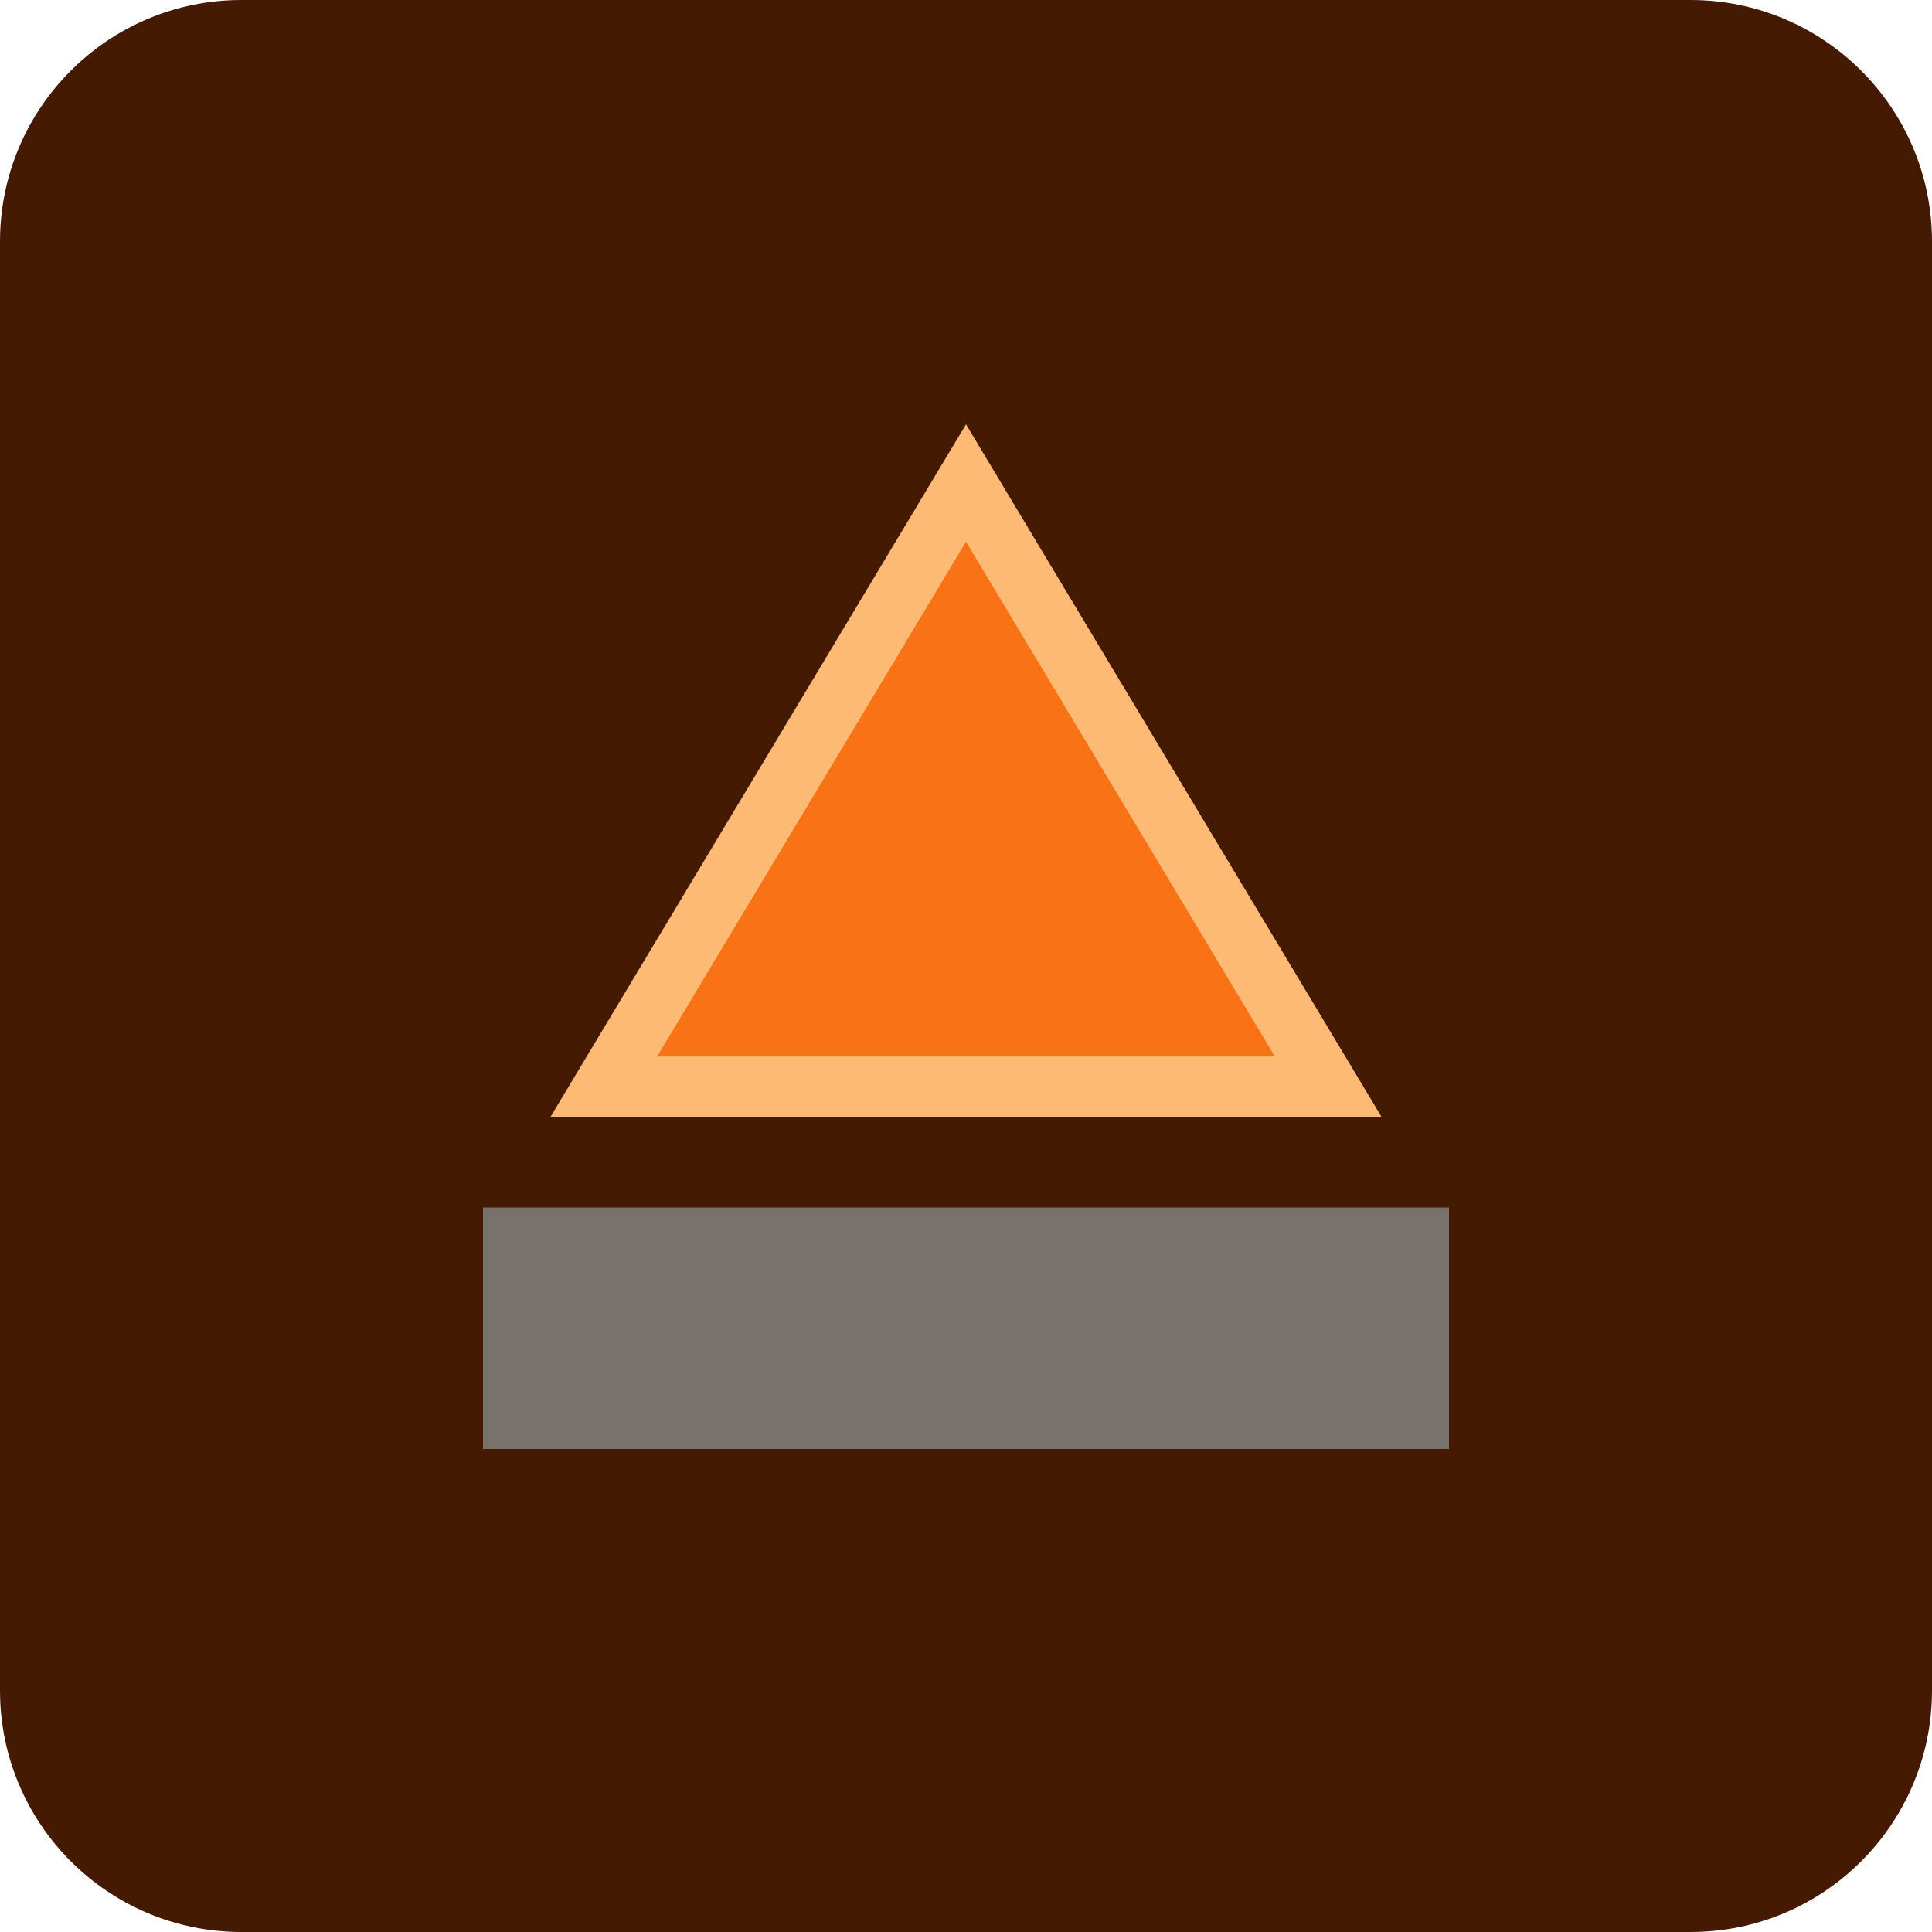
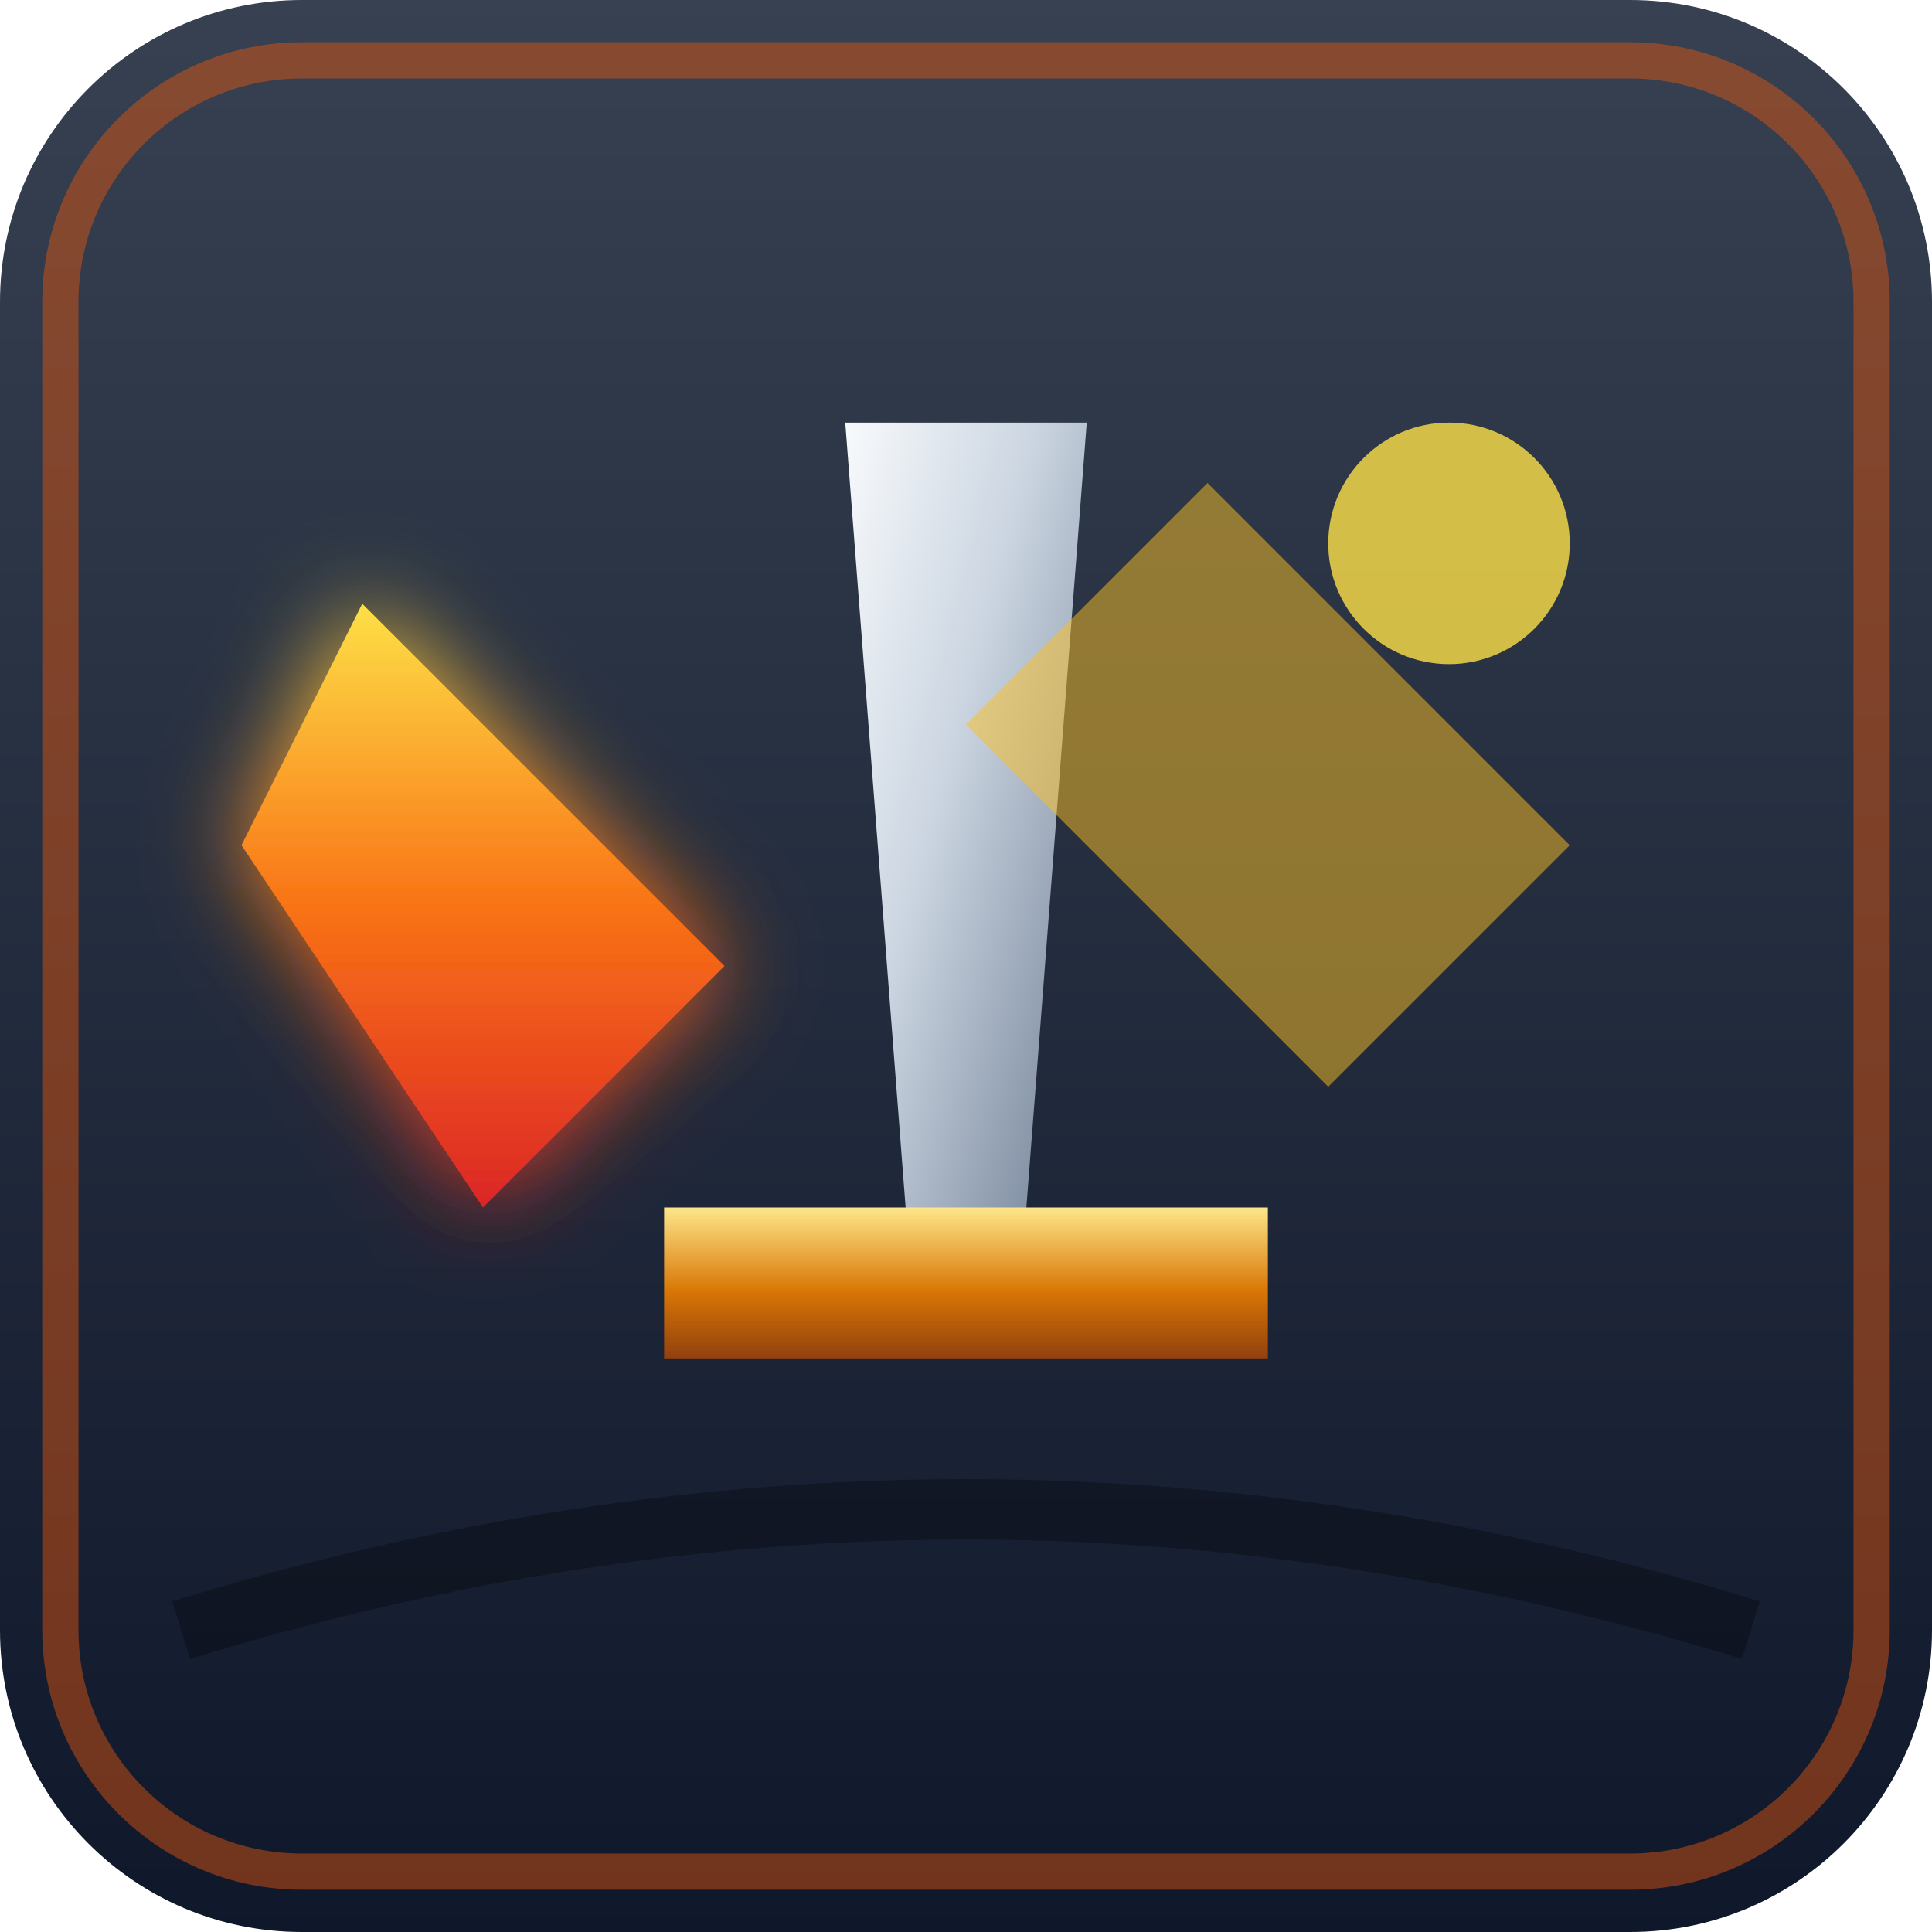
<svg xmlns="http://www.w3.org/2000/svg" viewBox="0 0 32 32" fill="none">
-   <rect width="32" height="32" rx="4" fill="#451a03" />
-   <path d="M10 18 L16 8 L22 18 Z" fill="#f97316" stroke="#fdba74" stroke-width="1" />
-   <path d="M8 20 H24 V24 H8 Z" fill="#78716c" />
+   <defs>
+     <linearGradient id="bash-bg" x1="0" y1="0" x2="0" y2="1">
+       <stop offset="0%" stop-color="#374151" />
+       <stop offset="100%" stop-color="#0f172a" />
+     </linearGradient>
+     <linearGradient id="bash-steel" x1="0" y1="0" x2="1" y2="1">
+       <stop offset="0%" stop-color="#f8fafc" />
+       <stop offset="40%" stop-color="#cbd5e1" />
+       <stop offset="100%" stop-color="#64748b" />
+     </linearGradient>
+     <linearGradient id="bash-gold" x1="0" y1="0" x2="0" y2="1">
+       <stop offset="0%" stop-color="#fde68a" />
+       <stop offset="55%" stop-color="#d97706" />
+       <stop offset="100%" stop-color="#92400e" />
+     </linearGradient>
+     <linearGradient id="bash-fire" x1="0" y1="1" x2="0" y2="0">
+       <stop offset="0%" stop-color="#dc2626" />
+       <stop offset="50%" stop-color="#f97316" />
+       <stop offset="100%" stop-color="#fde047" />
+     </linearGradient>
+     <linearGradient id="bash-holy" x1="0" y1="0" x2="0" y2="1">
+       <stop offset="0%" stop-color="#fff" />
+       <stop offset="45%" stop-color="#fef08a" />
+       <stop offset="100%" stop-color="#ca8a04" />
+     </linearGradient>
+     <linearGradient id="bash-wood" x1="0" y1="0" x2="1" y2="1">
+       <stop offset="0%" stop-color="#a16207" />
+       <stop offset="100%" stop-color="#451a03" />
+     </linearGradient>
+     <radialGradient id="bash-gem" cx="35%" cy="30%" r="70%">
+       <stop offset="0%" stop-color="#e0e7ff" />
+       <stop offset="50%" stop-color="#6366f1" />
+       <stop offset="100%" stop-color="#312e81" />
+     </radialGradient>
+     <filter id="bash-glow" x="-30%" y="-30%" width="160%" height="160%">
+       <feGaussianBlur stdDeviation="0.8" result="b" />
+       <feMerge>
+         <feMergeNode in="b" />
+         <feMergeNode in="SourceGraphic" />
+       </feMerge>
+     </filter>
+   </defs>
+   <rect width="32" height="32" rx="5" fill="url(#bash-bg)" />
+   <rect x="1" y="1" width="30" height="30" rx="4" fill="none" stroke="#ea580c" stroke-opacity="0.45" stroke-width="0.6" />
+   <path d="M3 27 Q16 23 29 27" stroke="#000" stroke-opacity="0.3" stroke-width="1" fill="none" />
+   <path d="M14 7 L18 7 L17 20 L16 22 L15 20 Z" fill="url(#bash-steel)" />
+   <rect x="11" y="20" width="10" height="2.5" fill="url(#bash-gold)" />
+   <path d="M6 10 L12 16 L8 20 L4 14 Z" fill="url(#bash-fire)" filter="url(#bash-glow)" />
+   <path d="M20 8 L26 14 L22 18 L16 12 Z" fill="#fbbf24" opacity="0.5" />
+   <circle cx="24" cy="9" r="2" fill="#fde047" opacity="0.8" />
</svg>
